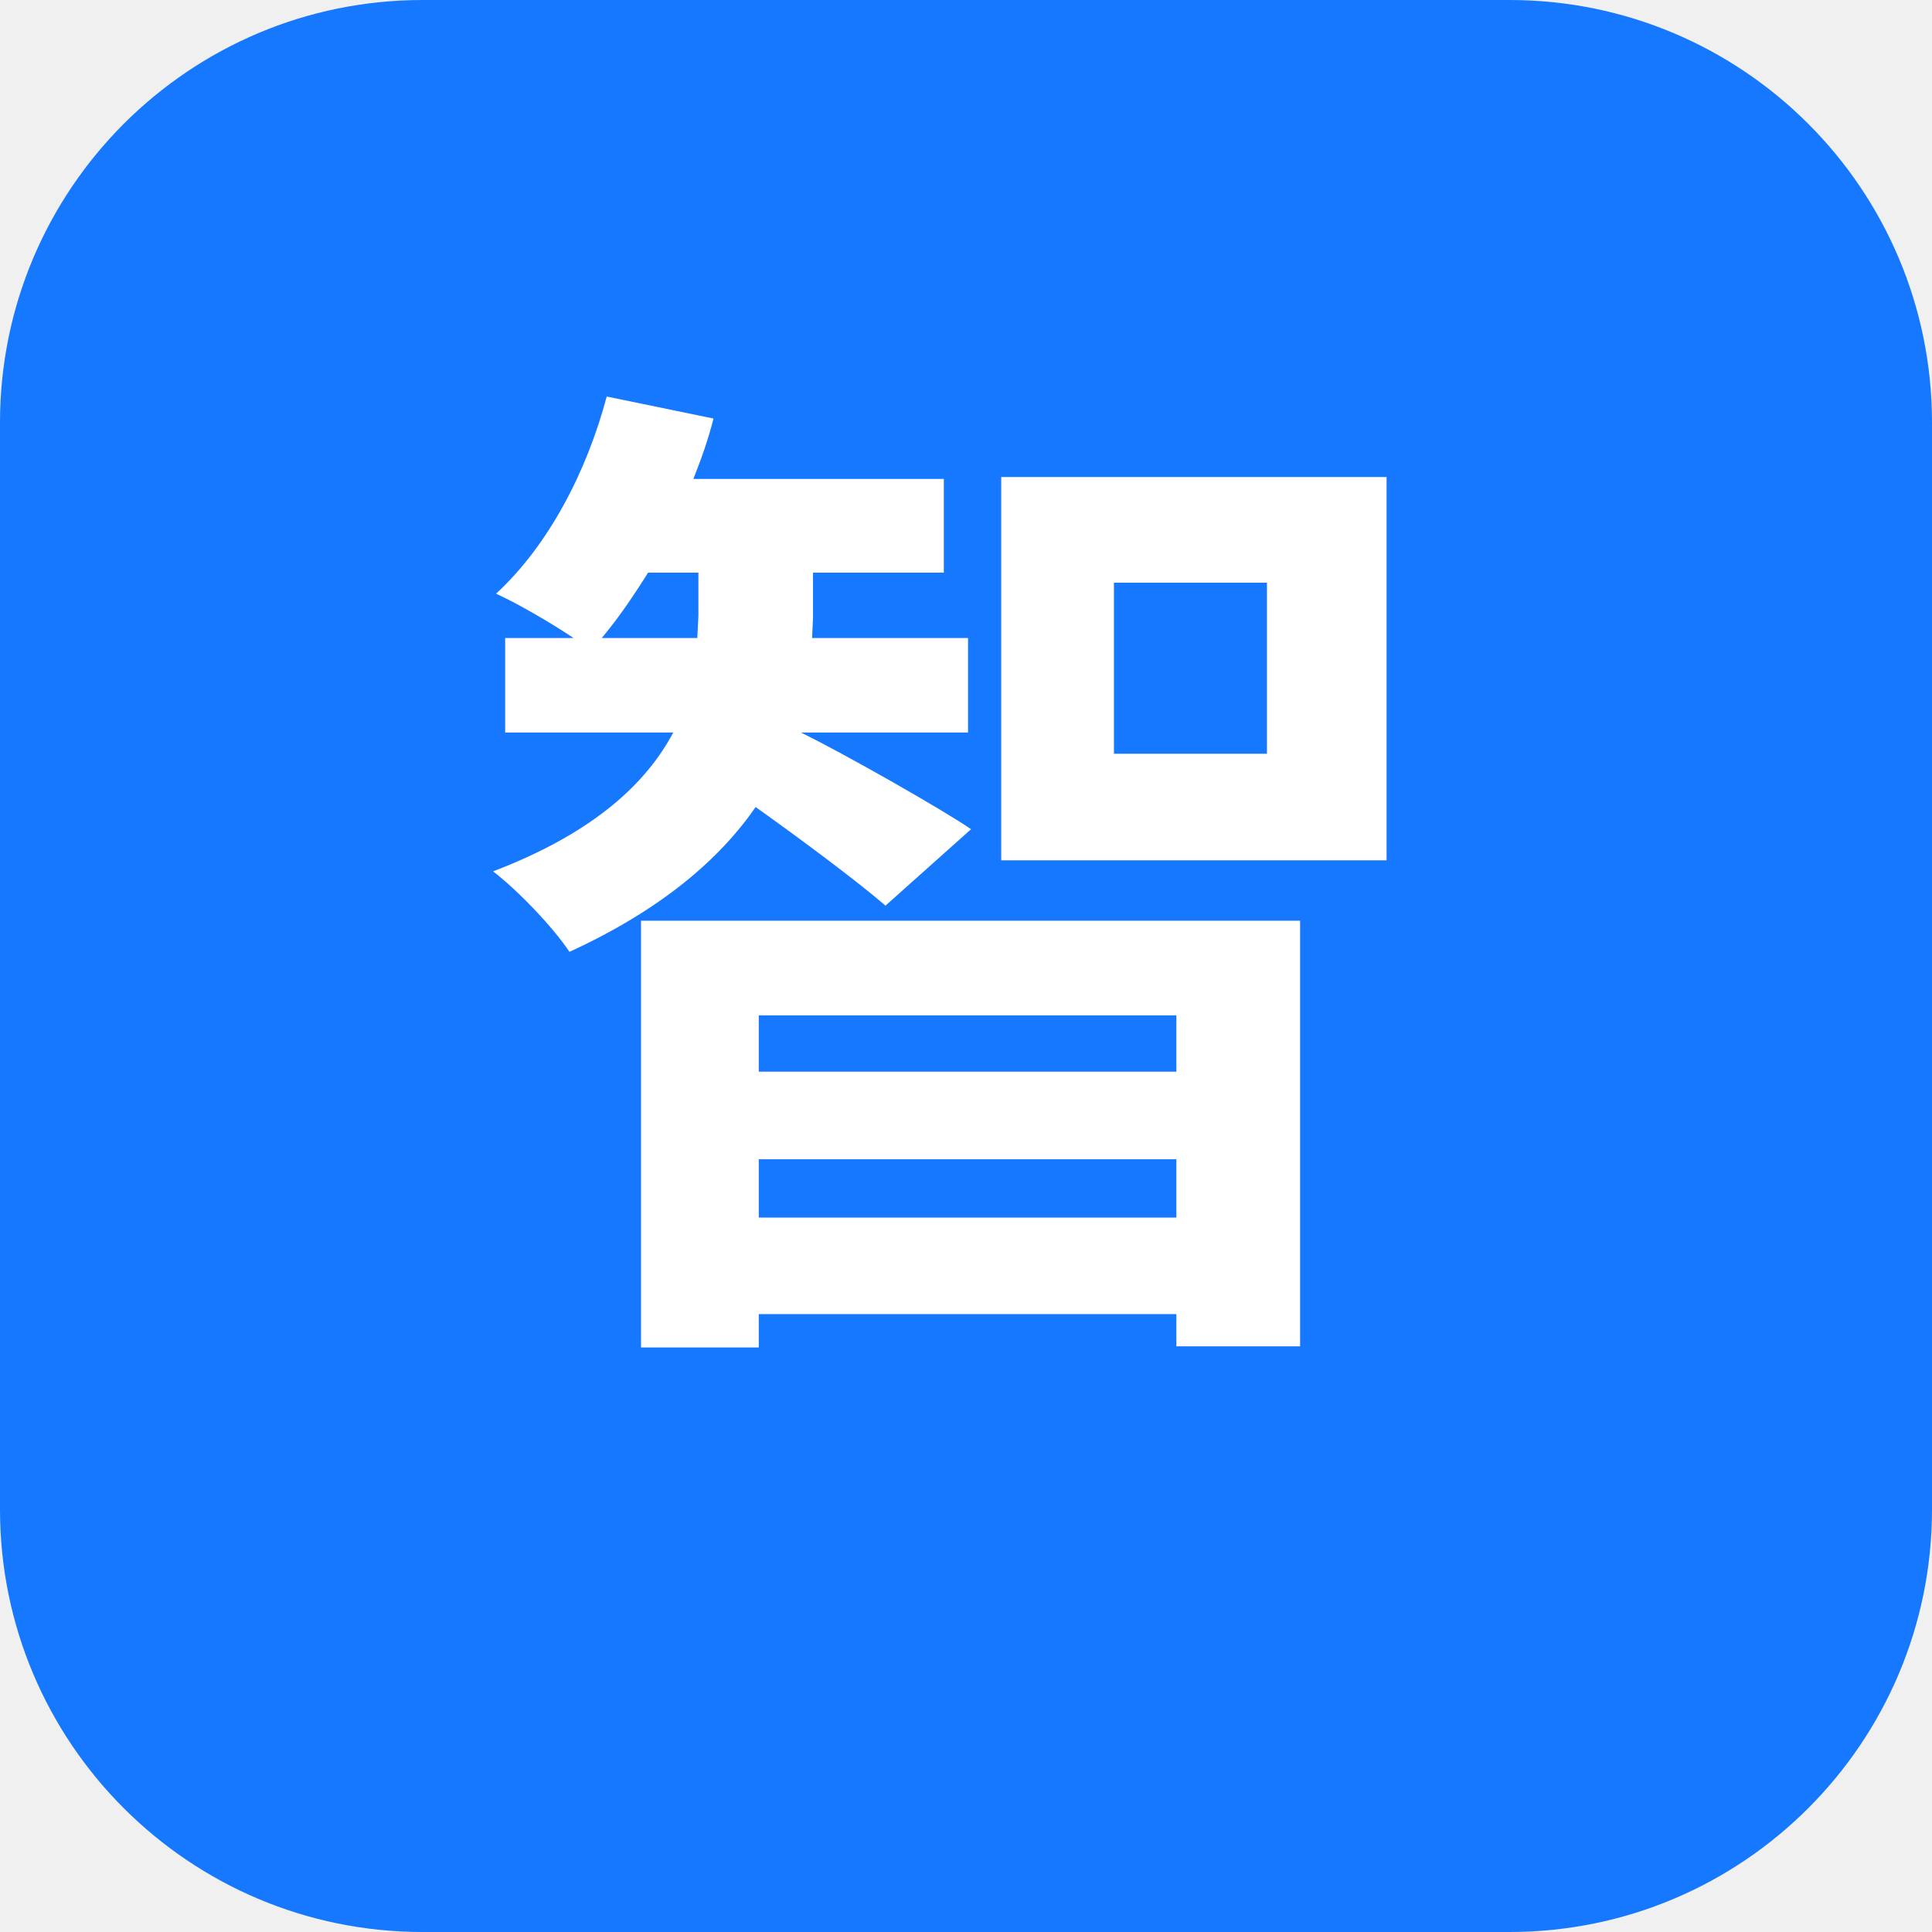
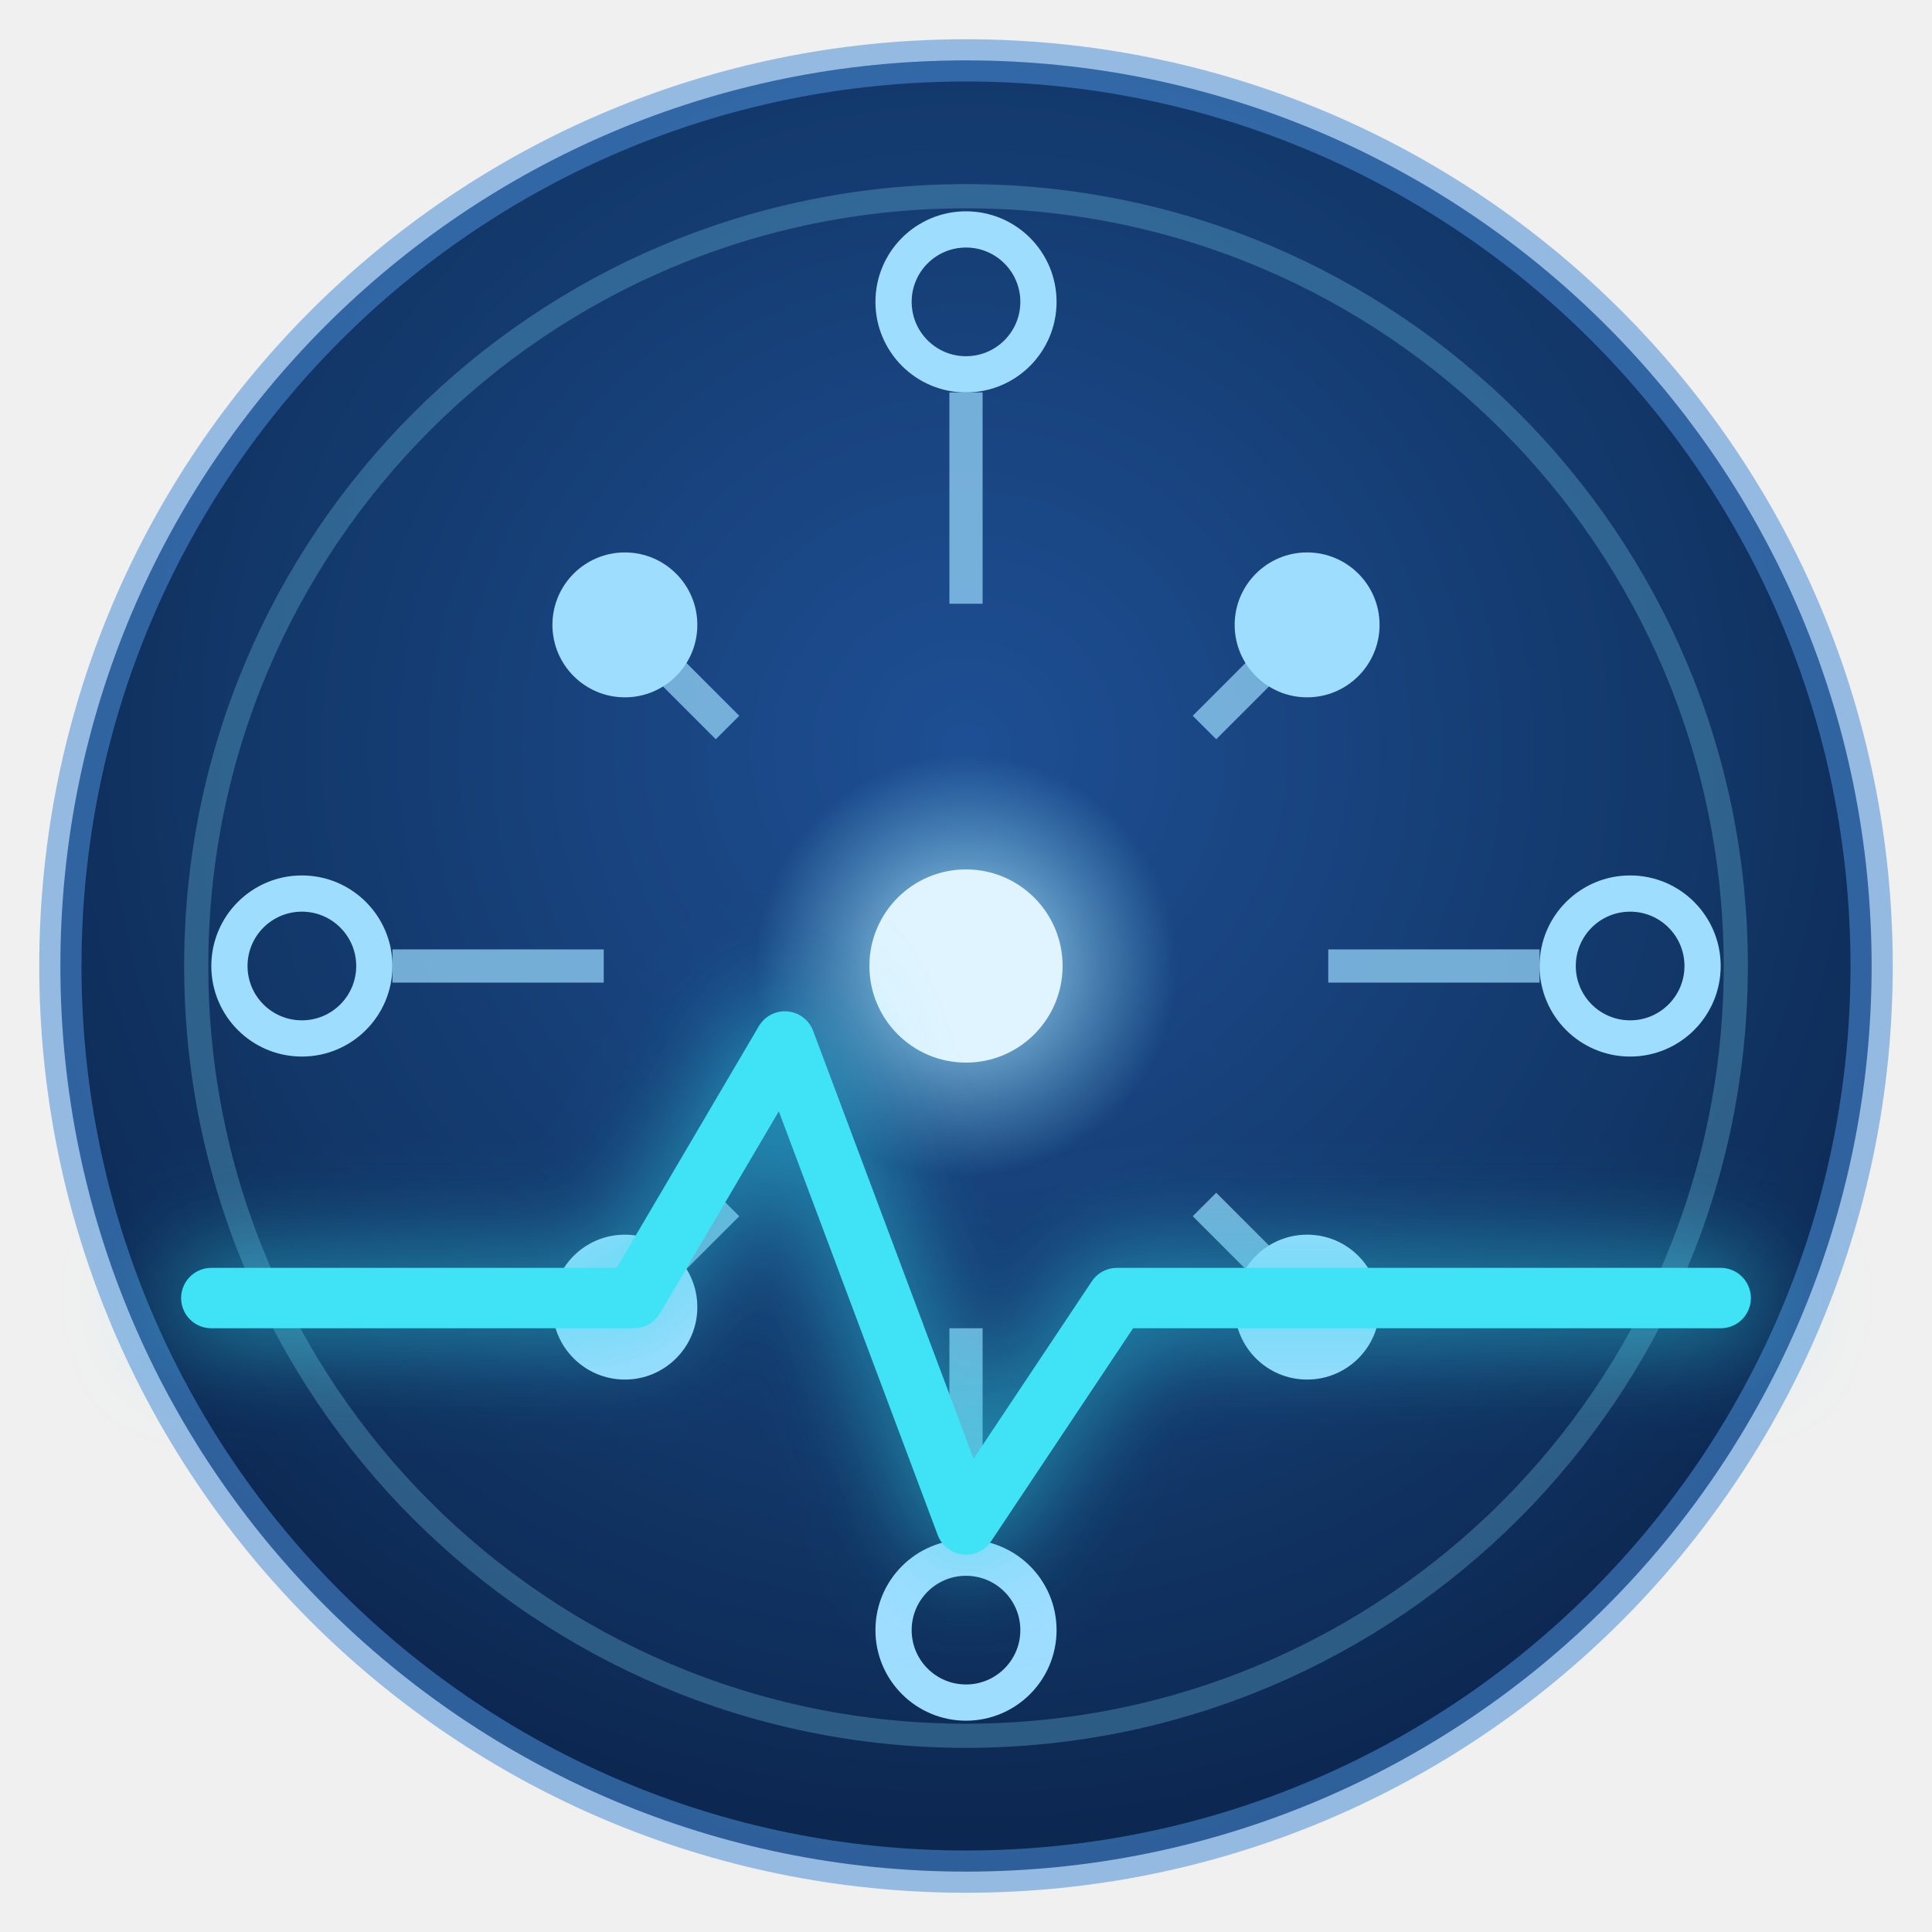
- <svg xmlns="http://www.w3.org/2000/svg" viewBox="0 0 192 192">
-   <rect width="192" height="192" rx="42" fill="#1677ff" />
-   <text x="96" y="125" text-anchor="middle" font-size="100" font-family="Microsoft YaHei, Arial, sans-serif" font-weight="700" fill="#ffffff">
-         智
-     </text>
+ <svg xmlns="http://www.w3.org/2000/svg" viewBox="0 0 64 64" fill="none">
+   <defs>
+     <radialGradient id="bm-bg" cx="50%" cy="38%" r="74%">
+       <stop offset="0%" stop-color="#1E4F94" />
+       <stop offset="55%" stop-color="#123768" />
+       <stop offset="100%" stop-color="#081C40" />
+     </radialGradient>
+     <radialGradient id="bm-glow" cx="50%" cy="50%" r="50%">
+       <stop offset="0%" stop-color="#BFE9FF" stop-opacity=".95" />
+       <stop offset="100%" stop-color="#7AD7F5" stop-opacity="0" />
+     </radialGradient>
+     <filter id="bm-blur" x="-40%" y="-40%" width="180%" height="180%">
+       <feGaussianBlur stdDeviation="1.6" />
+     </filter>
+   </defs>
+   <circle cx="32" cy="32" r="30" fill="url(#bm-bg)" stroke="#4C8FD6" stroke-opacity=".55" stroke-width="1.4" />
+   <circle cx="32" cy="32" r="25.5" stroke="#7AD7F5" stroke-opacity=".28" stroke-width=".8" />
+   <g stroke="#8FCDF2" stroke-opacity=".78" stroke-width="1.1">
+     <path d="M32 13v7M32 44v7M13 32h7M44 32h7" />
+     <path d="M19.2 19.2l4.9 4.9M39.9 39.9l4.9 4.9M44.8 19.2l-4.9 4.9M24.1 39.9l-4.9 4.9" />
+   </g>
+   <g>
+     <circle cx="32" cy="10" r="2.4" stroke="#9FDDFF" stroke-width="1.2" />
+     <circle cx="43.3" cy="20.7" r="2.4" fill="#9FDDFF" />
+     <circle cx="54" cy="32" r="2.4" stroke="#9FDDFF" stroke-width="1.2" />
+     <circle cx="43.3" cy="43.3" r="2.4" fill="#9FDDFF" />
+     <circle cx="32" cy="54" r="2.4" stroke="#9FDDFF" stroke-width="1.2" />
+     <circle cx="20.7" cy="43.3" r="2.4" fill="#9FDDFF" />
+     <circle cx="10" cy="32" r="2.4" stroke="#9FDDFF" stroke-width="1.2" />
+     <circle cx="20.7" cy="20.7" r="2.4" fill="#9FDDFF" />
+   </g>
+   <circle cx="32" cy="32" r="7" fill="url(#bm-glow)" />
+   <circle cx="32" cy="32" r="3.2" fill="#DFF4FF" />
+   <path d="M7 43h14l5-8.5 6 16 5-7.5h20" stroke="#2FD6E8" stroke-width="2.8" stroke-linecap="round" stroke-linejoin="round" filter="url(#bm-blur)" opacity=".55" />
+   <path d="M7 43h14l5-8.5 6 16 5-7.5h20" stroke="#3FE3F5" stroke-width="2" stroke-linecap="round" stroke-linejoin="round" />
</svg>
